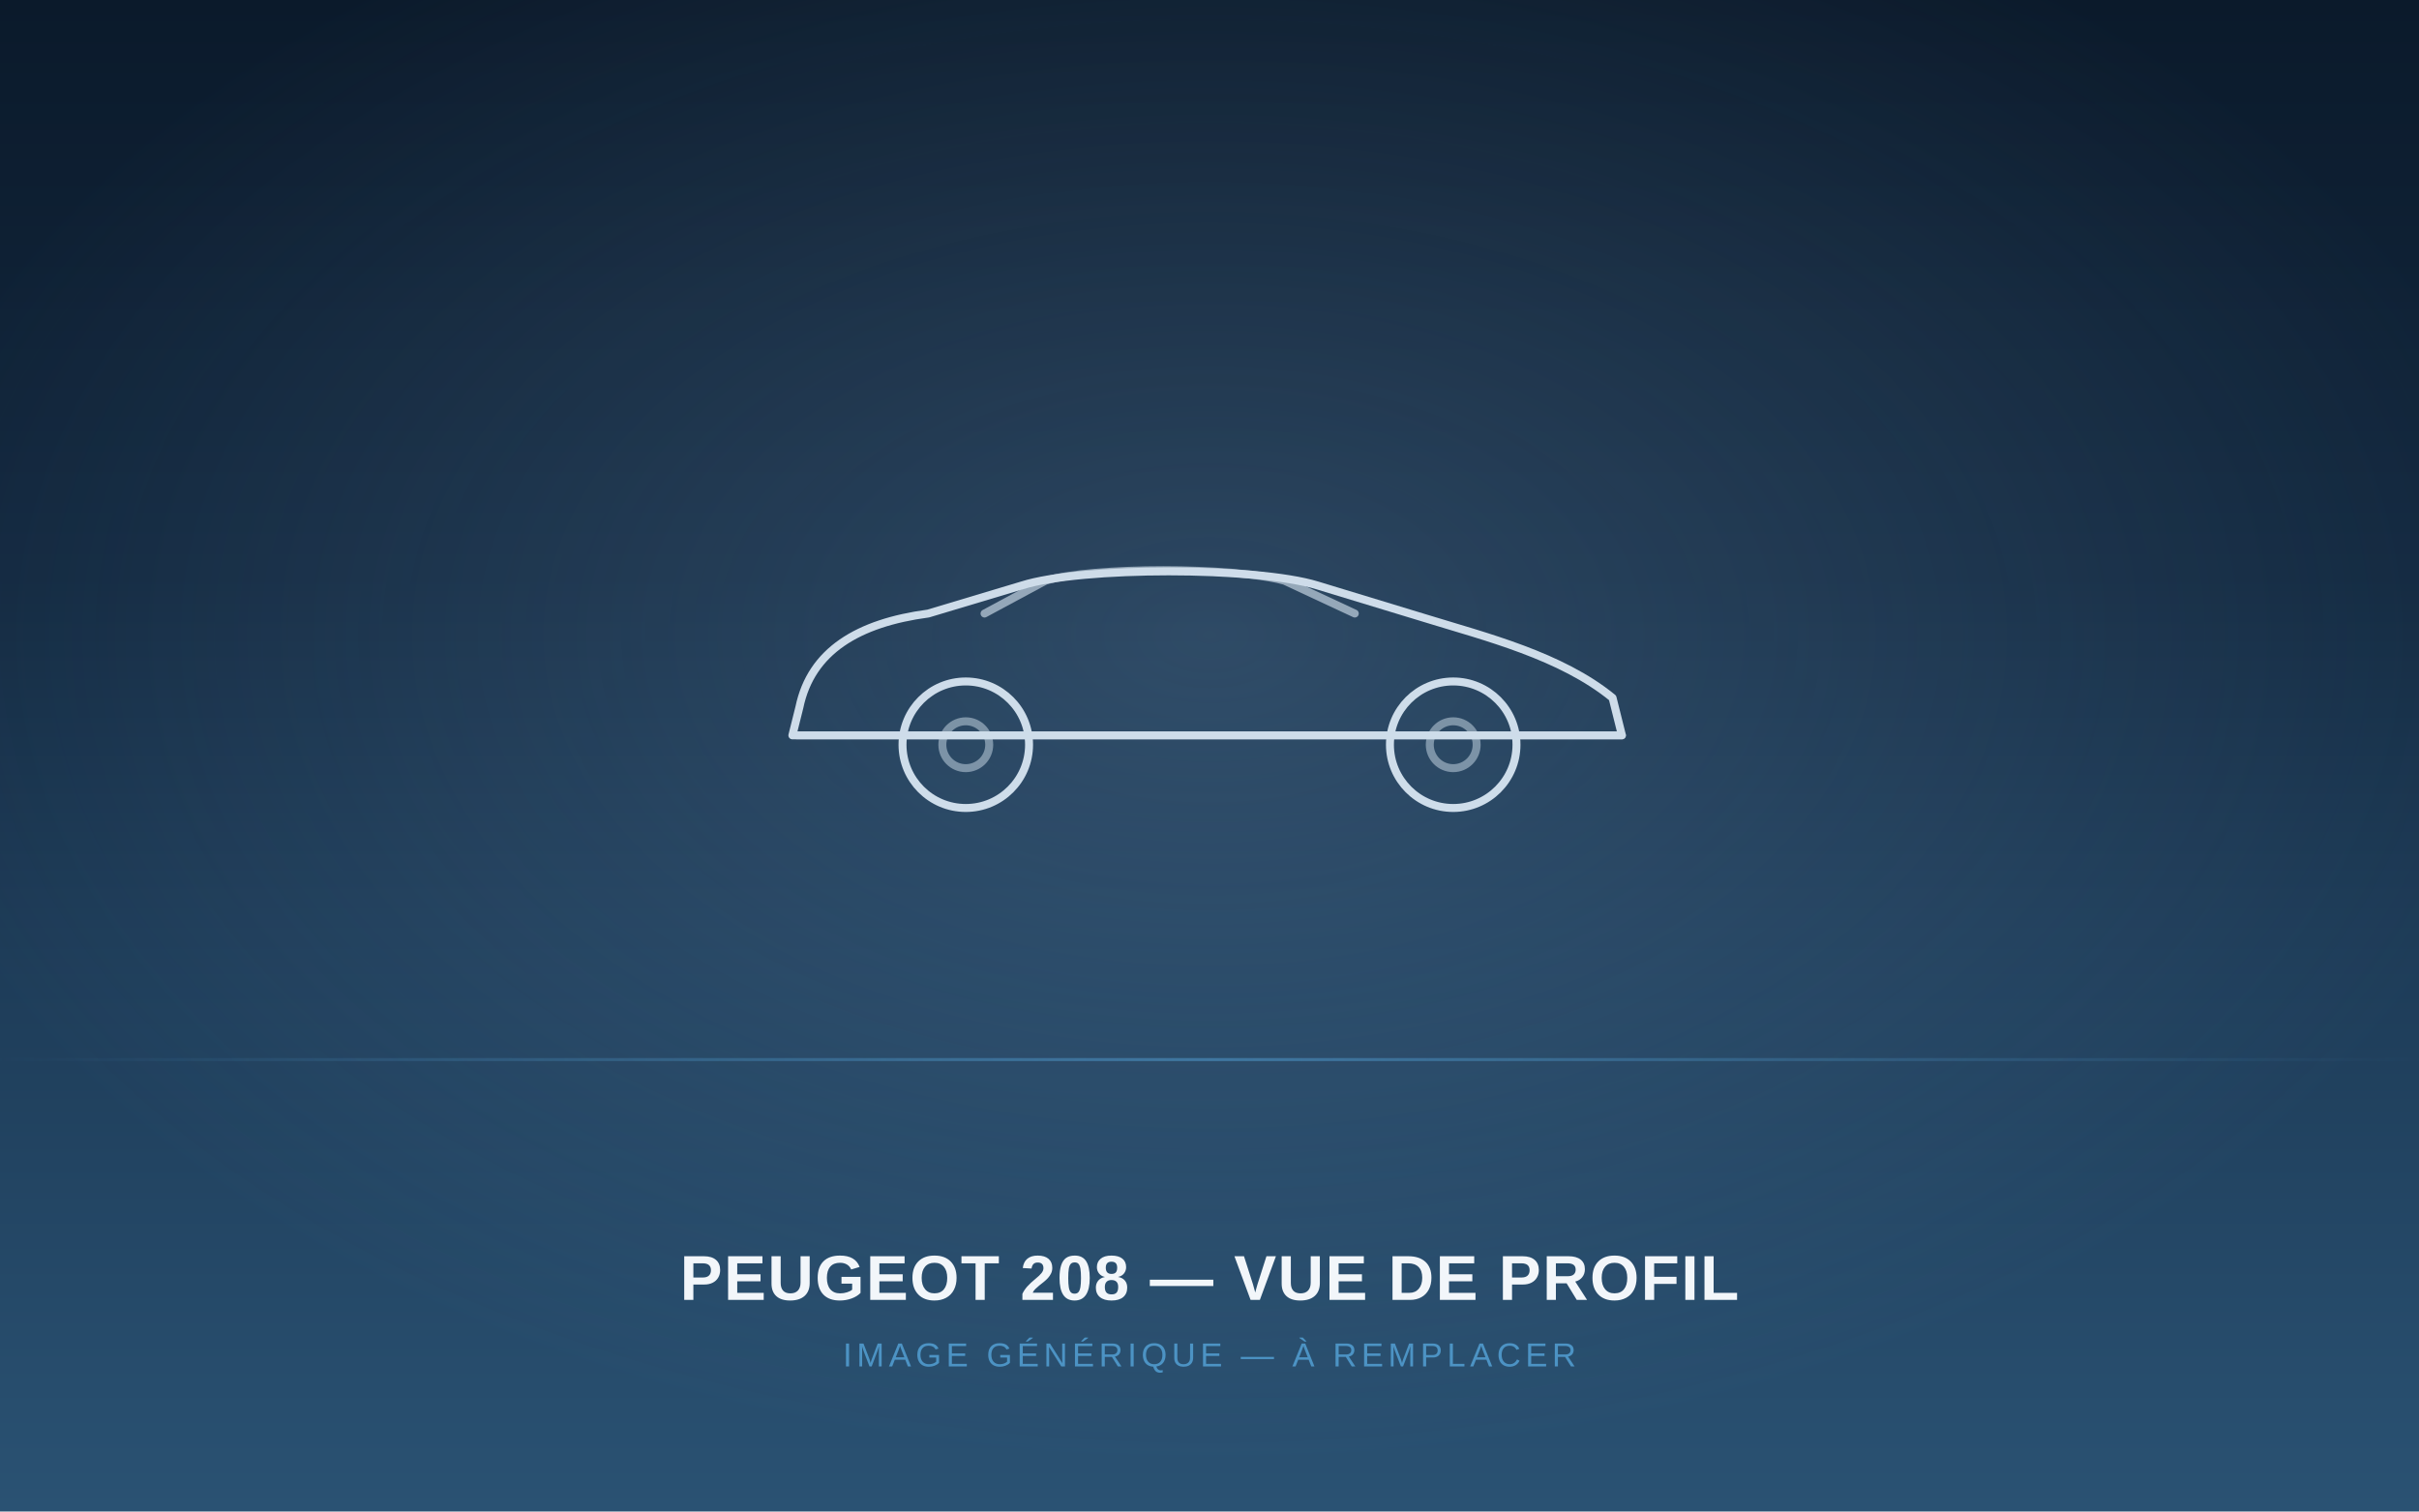
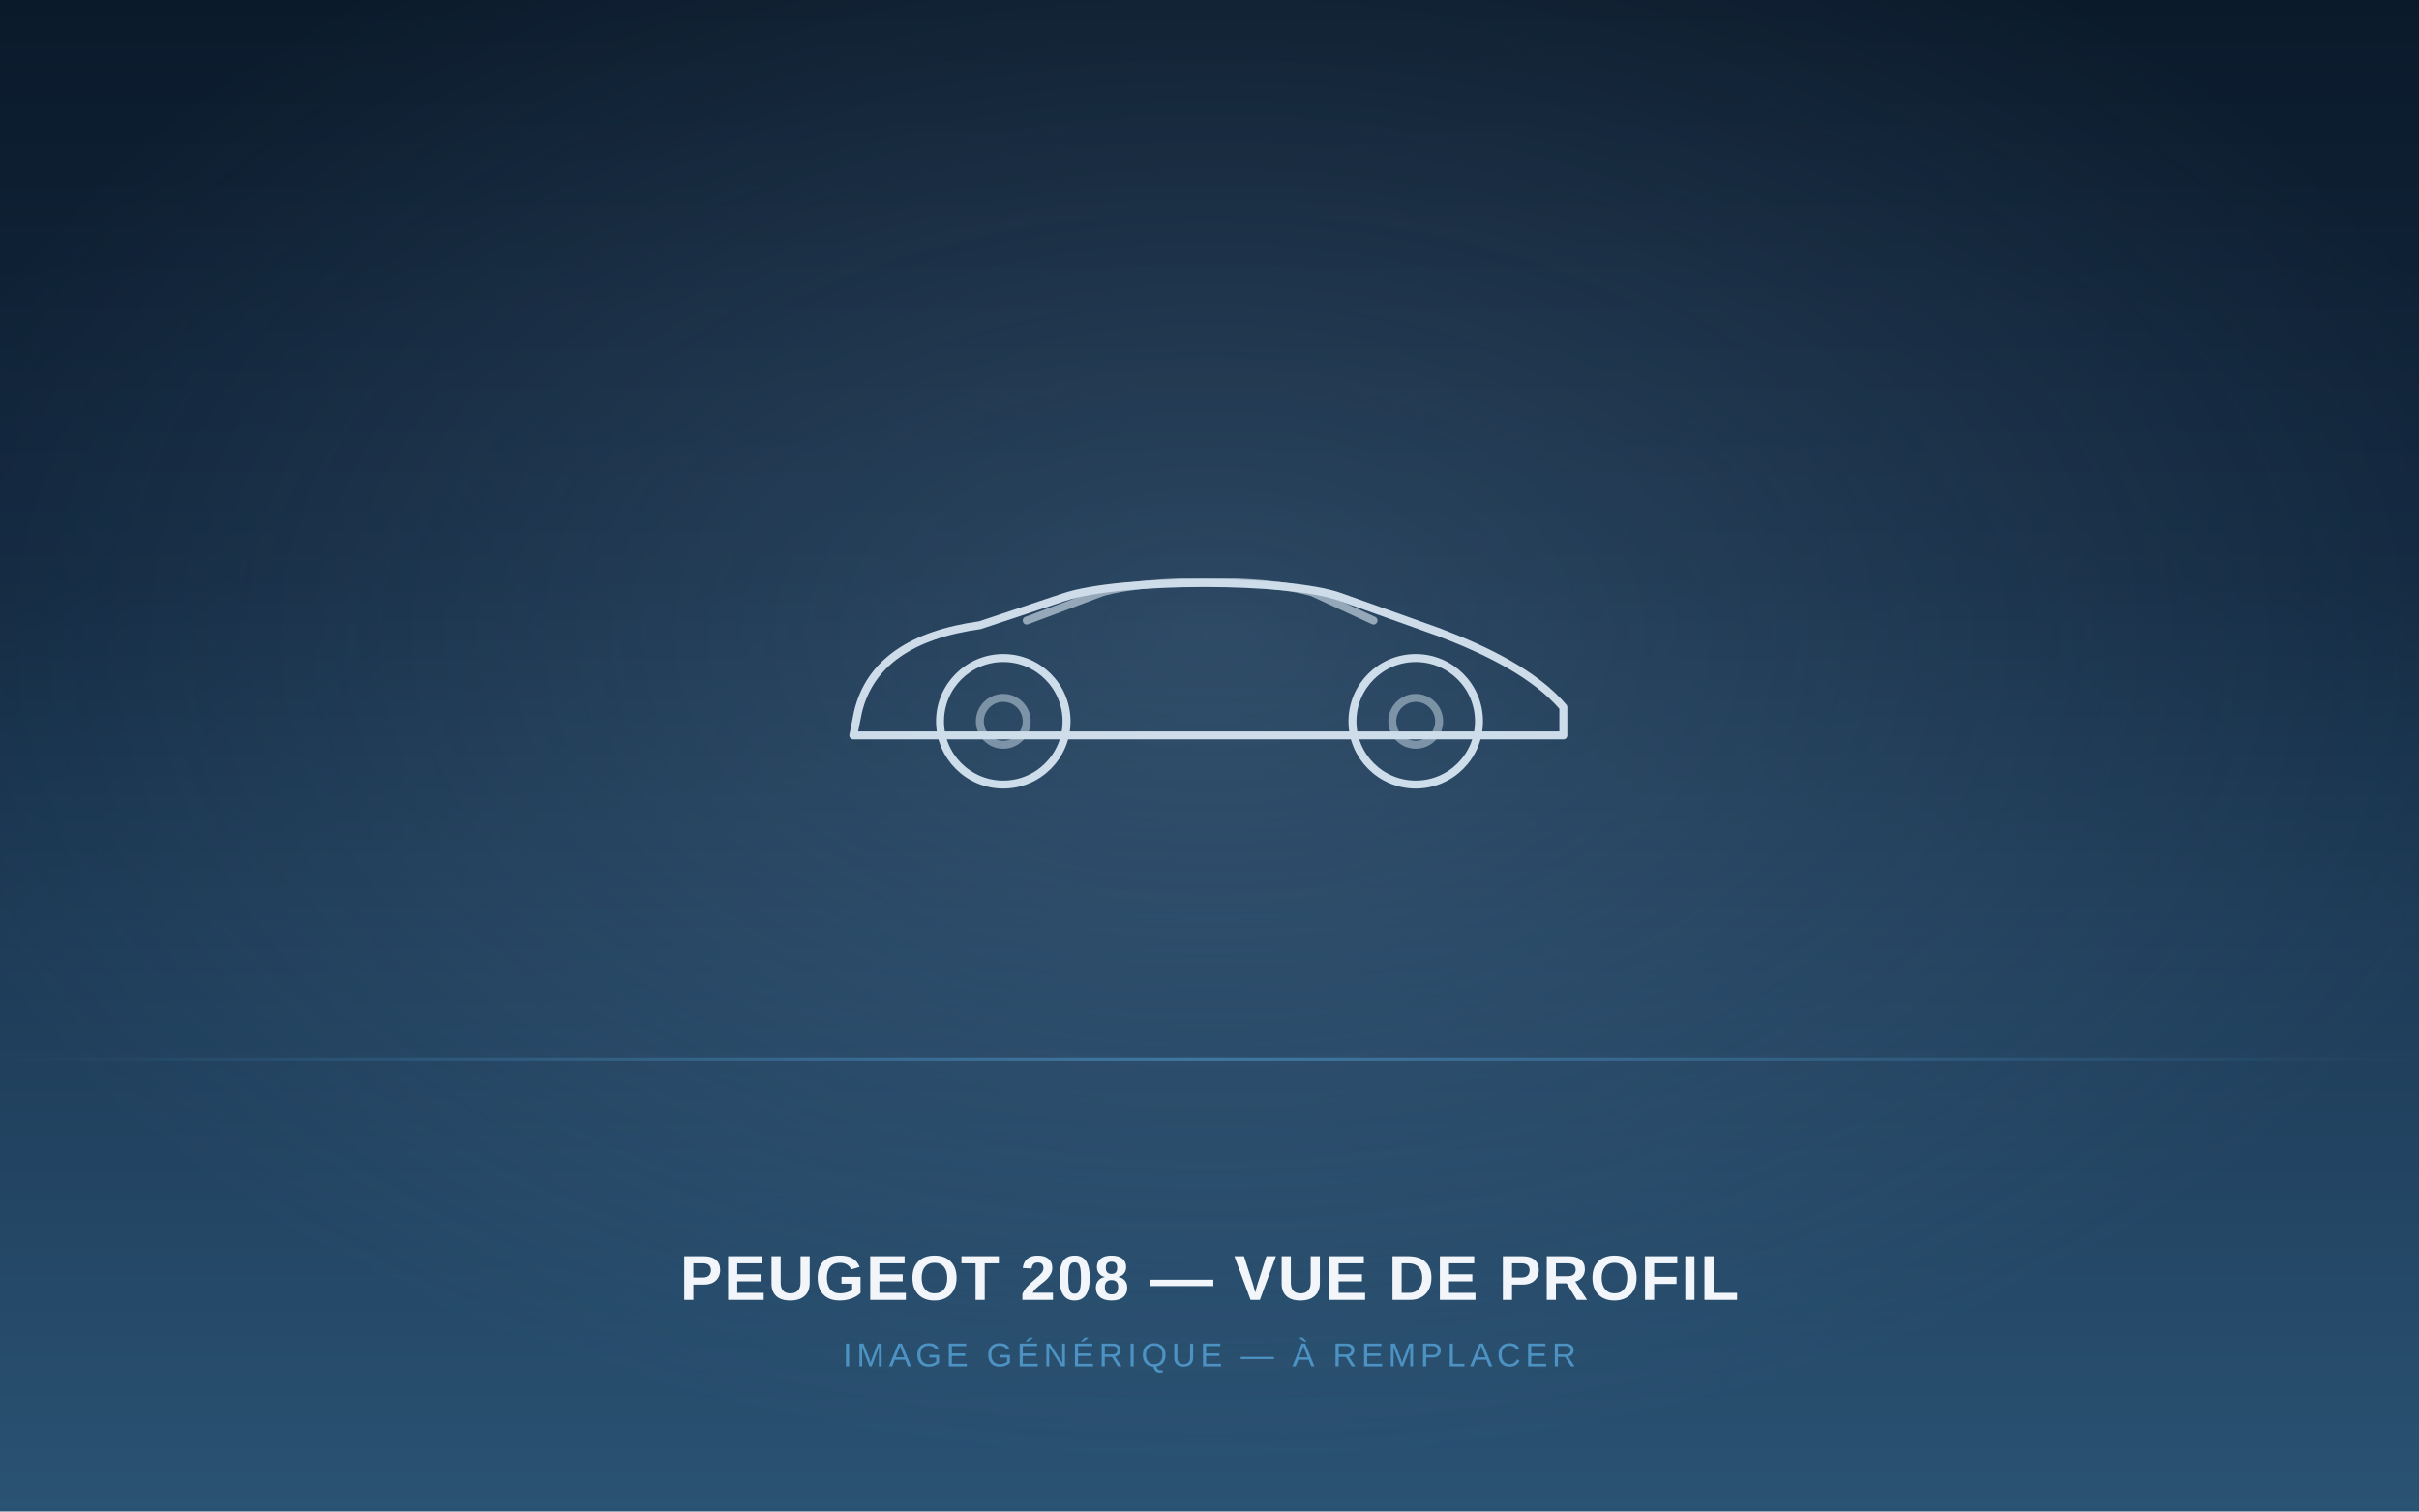
<svg xmlns="http://www.w3.org/2000/svg" width="1600" height="1000" viewBox="0 0 1600 1000">
  <defs>
    <linearGradient id="bg" x1="0%" y1="0%" x2="0%" y2="100%">
      <stop offset="0%" stop-color="#0b1a2b" />
      <stop offset="38%" stop-color="#12283f" />
      <stop offset="62%" stop-color="#1d3b57" />
      <stop offset="100%" stop-color="#2a5273" />
    </linearGradient>
    <radialGradient id="glow" cx="50%" cy="42%" r="55%">
      <stop offset="0%" stop-color="#8cb9e1" stop-opacity="0.22" />
      <stop offset="100%" stop-color="#8cb9e1" stop-opacity="0" />
    </radialGradient>
    <linearGradient id="rule" x1="0%" y1="0%" x2="100%" y2="0%">
      <stop offset="0%" stop-color="#4c93c4" stop-opacity="0" />
      <stop offset="50%" stop-color="#4c93c4" stop-opacity="0.6" />
      <stop offset="100%" stop-color="#4c93c4" stop-opacity="0" />
    </linearGradient>
  </defs>
  <rect width="1600" height="1000" fill="url(#bg)" />
  <rect width="1600" height="1000" fill="url(#glow)" />
  <rect x="0" y="700" width="1600" height="2" fill="url(#rule)" />
  <g transform="translate(800, 440) scale(1.55)" fill="none" stroke="#dce9f5" stroke-width="3.4" stroke-linejoin="round" stroke-linecap="round" opacity="0.92">
-     <path d="M -175 18 C -170 -6 -150 -18 -120 -22 L -80 -34 C -55 -42 20 -42 46 -34 L 92 -20 C 118 -12 150 -4 172 14 L 176 30 L -178 30 Z" />
-     <path d="M -96 -22 L -70 -36 C -50 -42 10 -42 32 -36 L 62 -22" opacity="0.65" />
-     <line x1="-176" y1="30" x2="176" y2="30" opacity="0.5" />
-     <circle cx="-104" cy="34" r="27" />
-     <circle cx="104" cy="34" r="27" />
-     <circle cx="-104" cy="34" r="10" opacity="0.5" />
-     <circle cx="104" cy="34" r="10" opacity="0.5" />
+     <path d="M -150 20 C -145 -1 -127 -13 -98 -17 L -62 -29 C -38 -37 34 -37 56 -29 L 98 -14 C 119 -6 139 4 151 18 L 151 30 L -152 30 Z" />
+     <path d="M -78 -19 L -46 -31 C -26 -37 24 -37 44 -31 L 70 -19" opacity="0.65" />
+     <circle cx="-88" cy="24" r="27" />
+     <circle cx="-88" cy="24" r="10" opacity="0.5" />
+     <circle cx="88" cy="24" r="27" />
+     <circle cx="88" cy="24" r="10" opacity="0.5" />
  </g>
  <text x="50%" y="860" text-anchor="middle" font-family="Arial, Helvetica, sans-serif" font-weight="700" font-size="42" fill="#f2f6fa" letter-spacing="1">PEUGEOT 208 — VUE DE PROFIL</text>
  <text x="50%" y="904" text-anchor="middle" font-family="Arial, Helvetica, sans-serif" font-size="22" fill="#4c93c4" letter-spacing="3">IMAGE GÉNÉRIQUE — À REMPLACER</text>
</svg>
